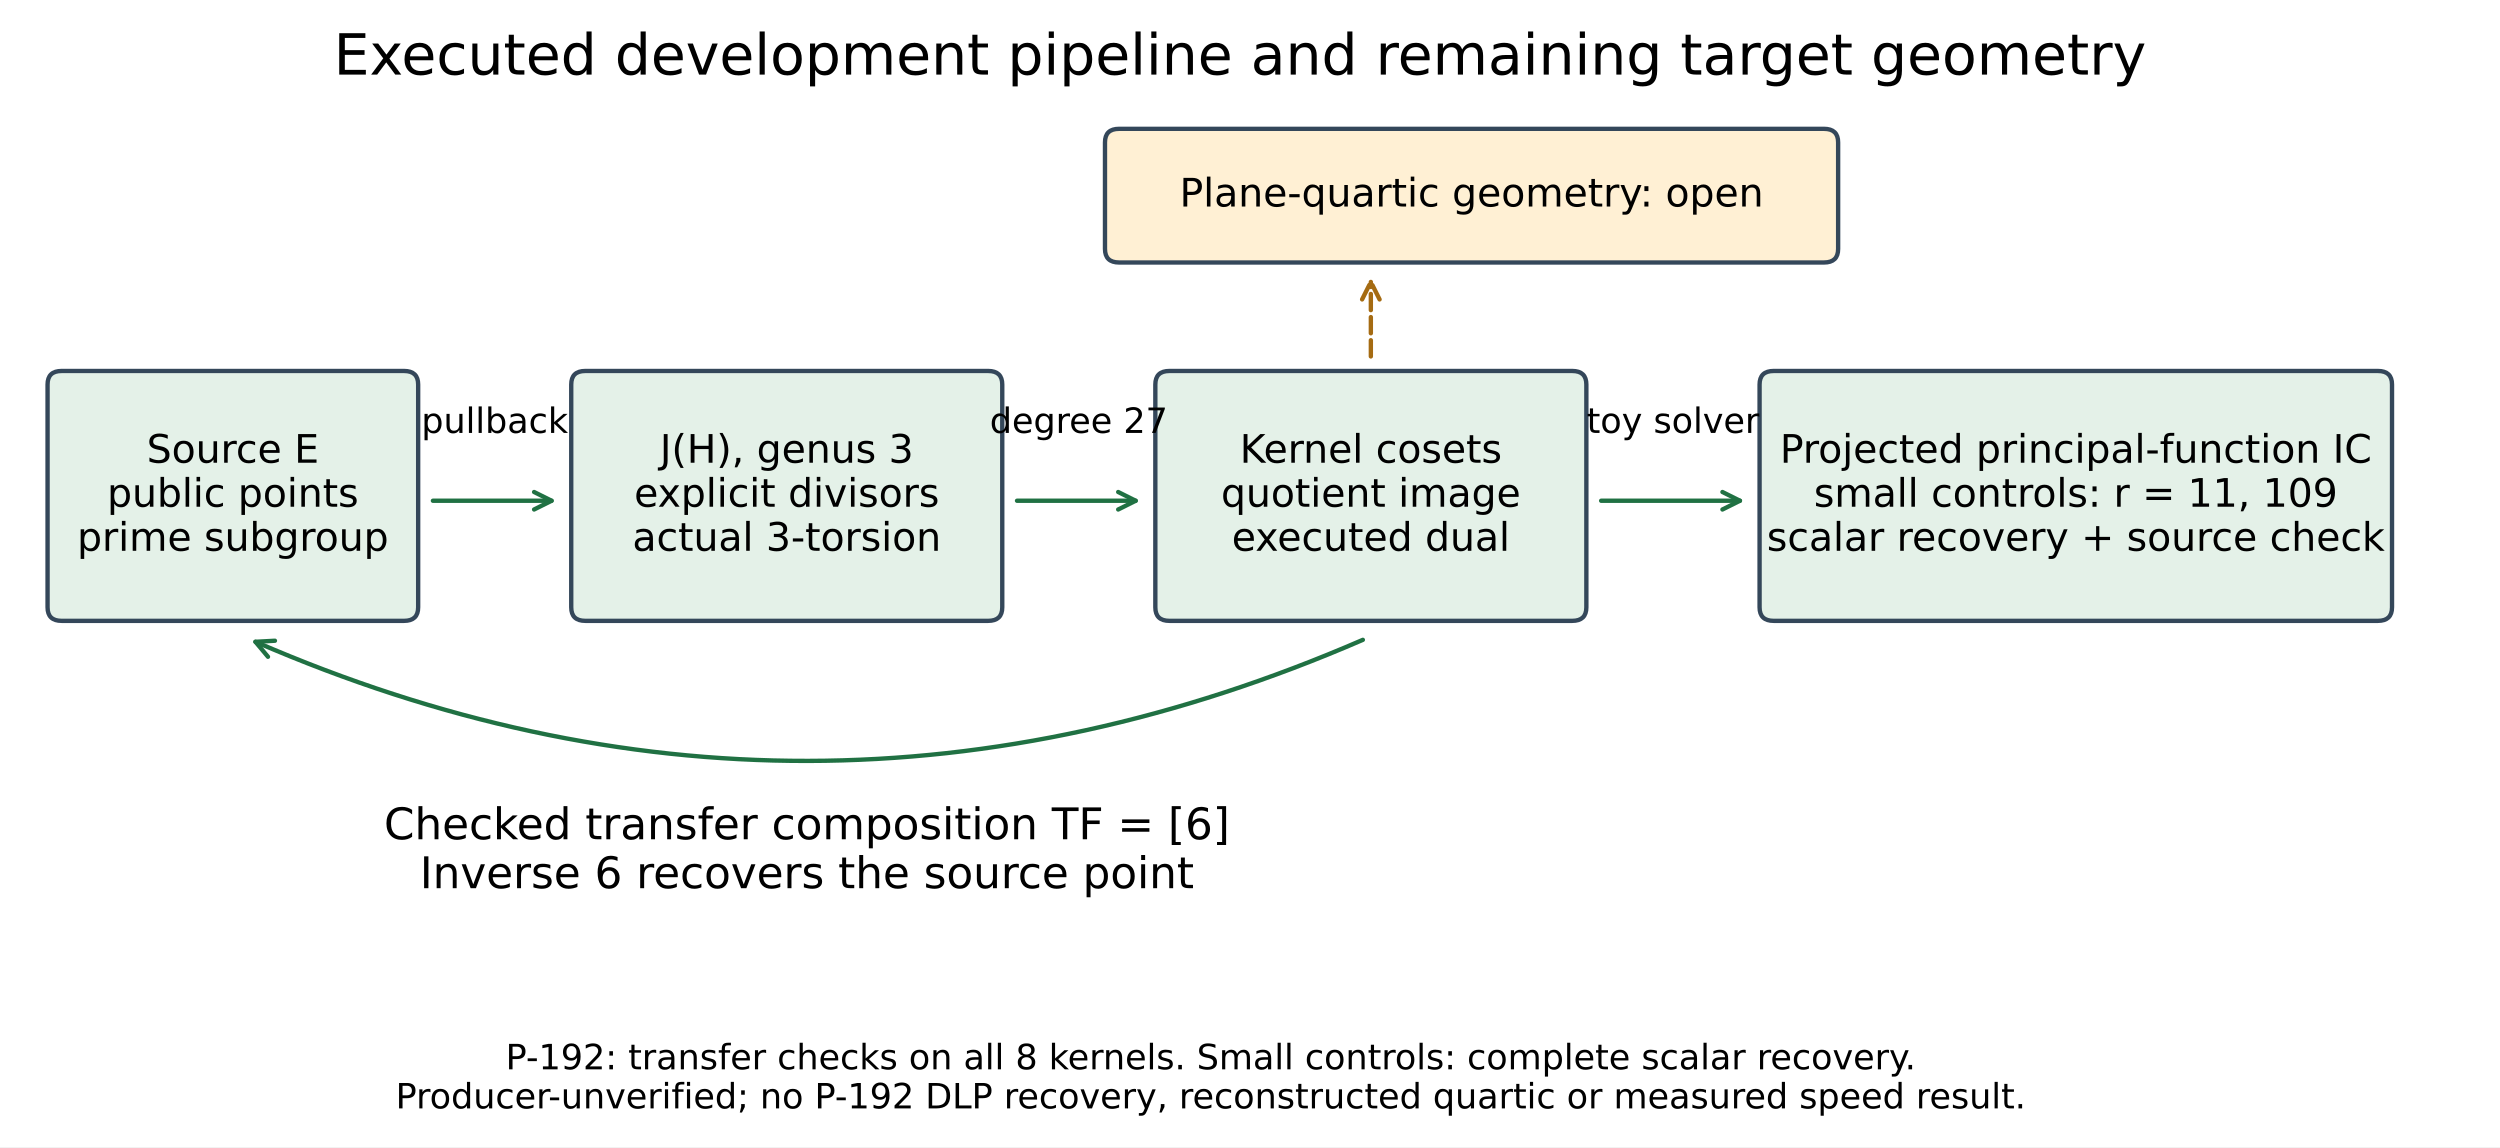
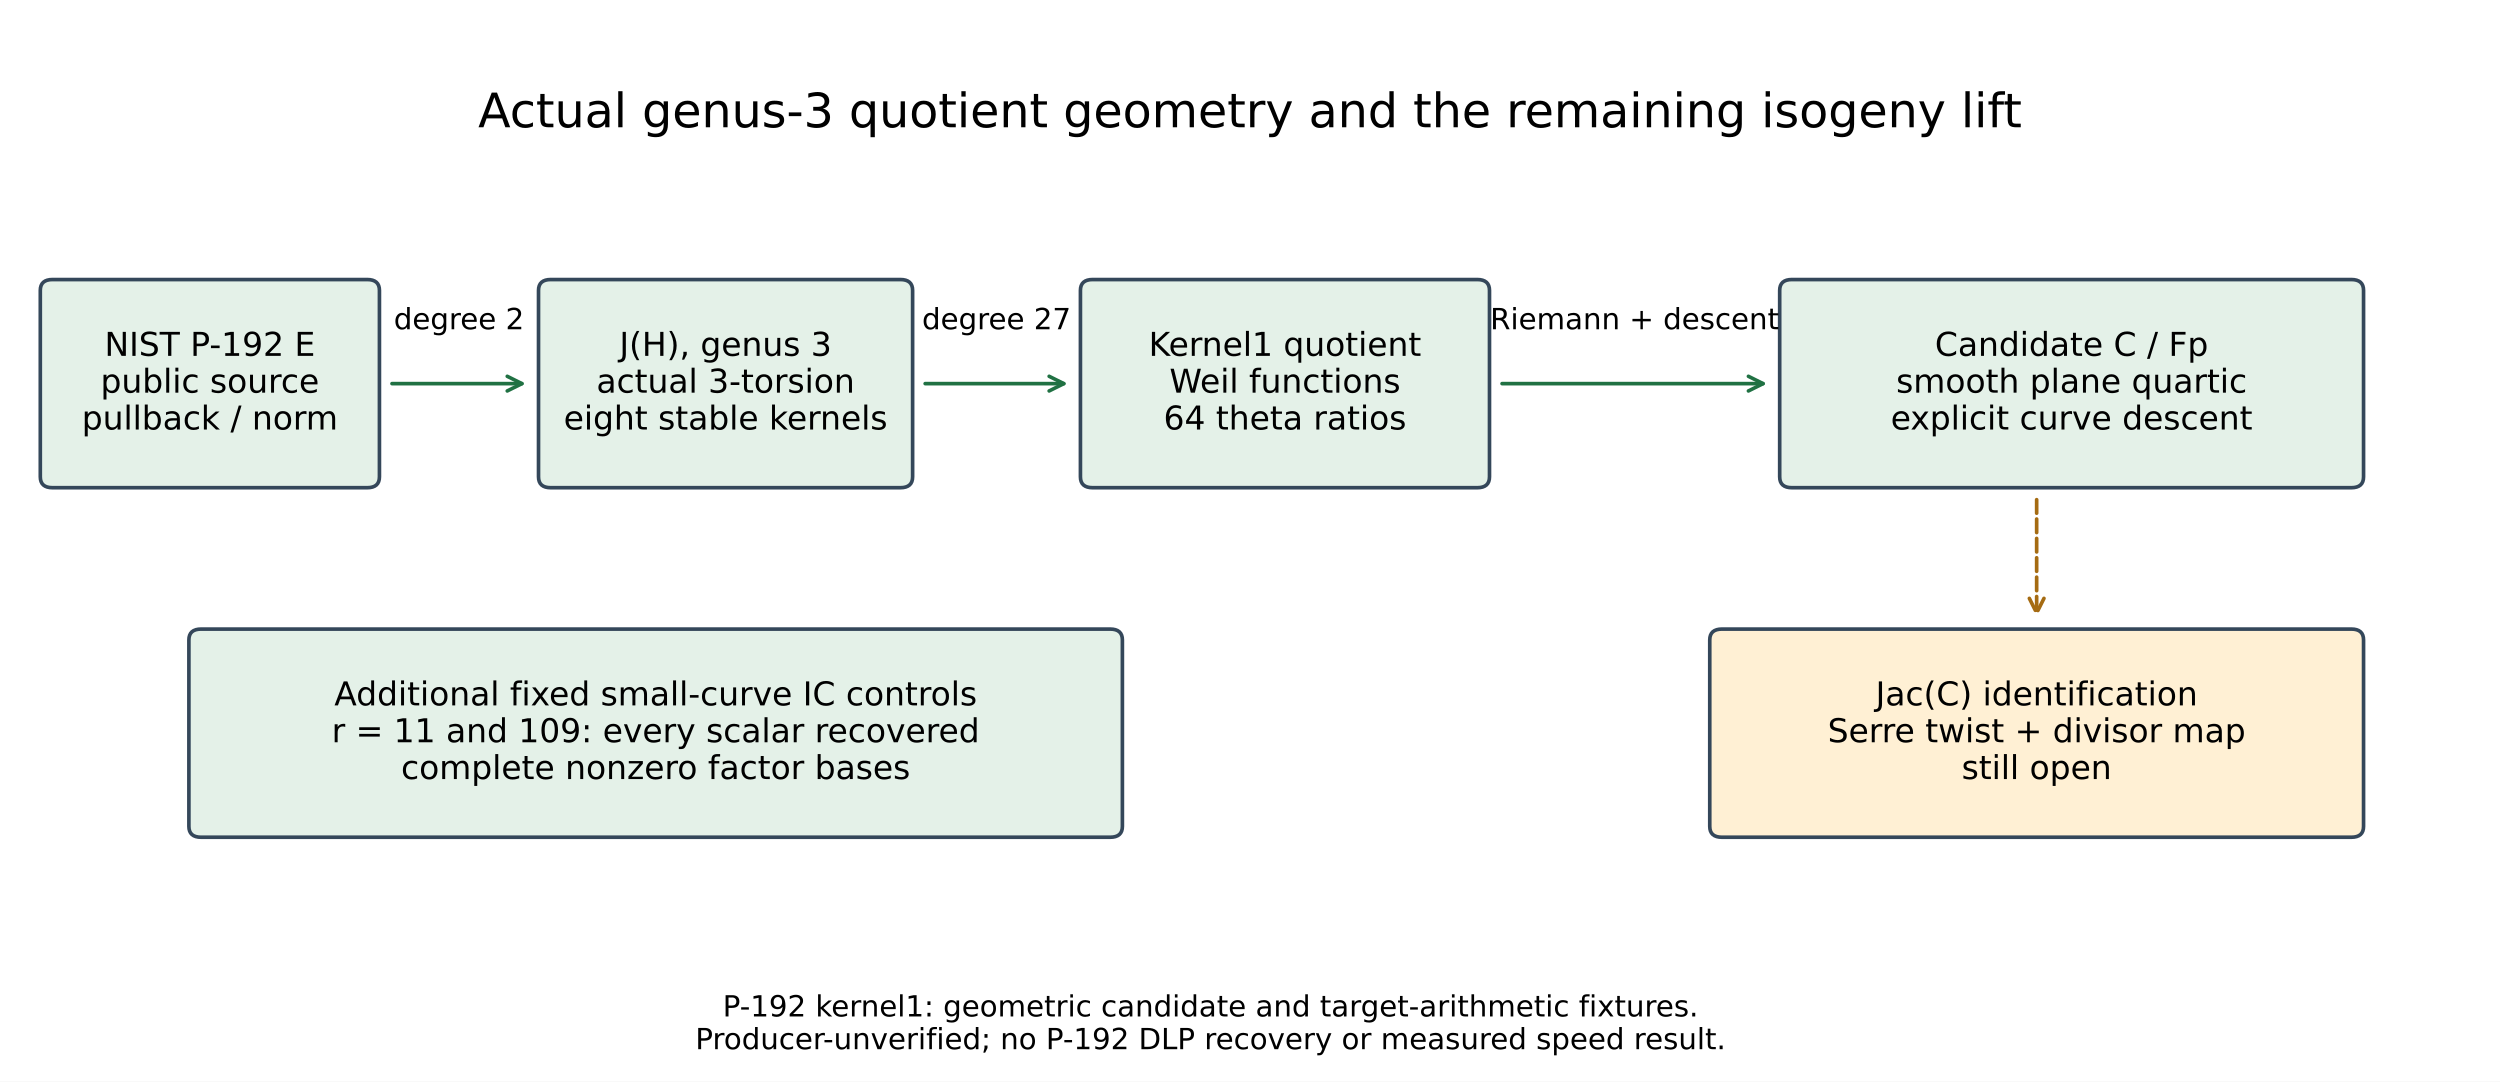
- <svg xmlns="http://www.w3.org/2000/svg" width="572.4pt" height="262.649pt" viewBox="0 0 572.4 262.649" version="1.1">
+ <svg xmlns="http://www.w3.org/2000/svg" width="684pt" height="295.928pt" viewBox="0 0 684 295.928" version="1.1">
  <defs>
    <style type="text/css">*{stroke-linejoin: round; stroke-linecap: butt}</style>
  </defs>
  <g id="figure_1">
    <g id="patch_1">
-       <path d="M 0 262.649 L 572.4 262.649 L 572.4 0 L 0 0 z " style="fill: #ffffff" />
+       <path d="M 0 295.928 L 684 295.928 L 684 0 L 0 0 z " style="fill: #ffffff" />
    </g>
    <g id="axes_1">
      <g id="patch_2">
-         <path d="M 14.117 142.151 L 92.514 142.151 Q 95.742 142.151 95.742 139.046 L 95.742 88.041 Q 95.742 84.937 92.514 84.937 L 14.117 84.937 Q 10.889 84.937 10.889 88.041 L 10.889 139.046 Q 10.889 142.151 14.117 142.151 z " clip-path="url(#pad7cfe55bb)" style="fill: #e4f1e8; stroke: #34475a; stroke-linejoin: miter" />
+         <path d="M 14.374 133.437 L 100.466 133.437 Q 103.814 133.437 103.814 130.462 L 103.814 79.457 Q 103.814 76.482 100.466 76.482 L 14.374 76.482 Q 11.026 76.482 11.026 79.457 L 11.026 130.462 Q 11.026 133.437 14.374 133.437 z " clip-path="url(#p9bec5da329)" style="fill: #e4f1e8; stroke: #34475a; stroke-linejoin: miter" />
      </g>
      <g id="patch_3">
-         <path d="M 134.018 142.151 L 226.25 142.151 Q 229.478 142.151 229.478 139.046 L 229.478 88.041 Q 229.478 84.937 226.25 84.937 L 134.018 84.937 Q 130.79 84.937 130.79 88.041 L 130.79 139.046 Q 130.79 142.151 134.018 142.151 z " clip-path="url(#pad7cfe55bb)" style="fill: #e4f1e8; stroke: #34475a; stroke-linejoin: miter" />
+         <path d="M 150.686 133.437 L 246.343 133.437 Q 249.691 133.437 249.691 130.462 L 249.691 79.457 Q 249.691 76.482 246.343 76.482 L 150.686 76.482 Q 147.338 76.482 147.338 79.457 L 147.338 130.462 Q 147.338 133.437 150.686 133.437 z " clip-path="url(#p9bec5da329)" style="fill: #e4f1e8; stroke: #34475a; stroke-linejoin: miter" />
      </g>
      <g id="patch_4">
-         <path d="M 267.754 142.151 L 359.985 142.151 Q 363.213 142.151 363.213 139.046 L 363.213 88.041 Q 363.213 84.937 359.985 84.937 L 267.754 84.937 Q 264.526 84.937 264.526 88.041 L 264.526 139.046 Q 264.526 142.151 267.754 142.151 z " clip-path="url(#pad7cfe55bb)" style="fill: #e4f1e8; stroke: #34475a; stroke-linejoin: miter" />
+         <path d="M 298.954 133.437 L 404.177 133.437 Q 407.525 133.437 407.525 130.462 L 407.525 79.457 Q 407.525 76.482 404.177 76.482 L 298.954 76.482 Q 295.606 76.482 295.606 79.457 L 295.606 130.462 Q 295.606 133.437 298.954 133.437 z " clip-path="url(#p9bec5da329)" style="fill: #e4f1e8; stroke: #34475a; stroke-linejoin: miter" />
      </g>
      <g id="patch_5">
-         <path d="M 406.101 142.151 L 544.448 142.151 Q 547.676 142.151 547.676 139.046 L 547.676 88.041 Q 547.676 84.937 544.448 84.937 L 406.101 84.937 Q 402.873 84.937 402.873 88.041 L 402.873 139.046 Q 402.873 142.151 406.101 142.151 z " clip-path="url(#pad7cfe55bb)" style="fill: #e4f1e8; stroke: #34475a; stroke-linejoin: miter" />
+         <path d="M 490.269 133.437 L 643.32 133.437 Q 646.668 133.437 646.668 130.462 L 646.668 79.457 Q 646.668 76.482 643.32 76.482 L 490.269 76.482 Q 486.921 76.482 486.921 79.457 L 486.921 130.462 Q 486.921 133.437 490.269 133.437 z " clip-path="url(#p9bec5da329)" style="fill: #e4f1e8; stroke: #34475a; stroke-linejoin: miter" />
      </g>
      <g id="patch_6">
-         <path d="M 256.225 60.099 L 417.63 60.099 Q 420.858 60.099 420.858 56.995 L 420.858 32.601 Q 420.858 29.497 417.63 29.497 L 256.225 29.497 Q 252.997 29.497 252.997 32.601 L 252.997 56.995 Q 252.997 60.099 256.225 60.099 z " clip-path="url(#pad7cfe55bb)" style="fill: #fff0d4; stroke: #34475a; stroke-linejoin: miter" />
+         <path d="M 471.137 229.071 L 643.32 229.071 Q 646.668 229.071 646.668 226.096 L 646.668 175.091 Q 646.668 172.116 643.32 172.116 L 471.137 172.116 Q 467.789 172.116 467.789 175.091 L 467.789 226.096 Q 467.789 229.071 471.137 229.071 z " clip-path="url(#p9bec5da329)" style="fill: #fff0d4; stroke: #34475a; stroke-linejoin: miter" />
+       </g>
+       <g id="patch_7">
+         <path d="M 55.029 229.071 L 303.737 229.071 Q 307.085 229.071 307.085 226.096 L 307.085 175.091 Q 307.085 172.116 303.737 172.116 L 55.029 172.116 Q 51.681 172.116 51.681 175.091 L 51.681 226.096 Q 51.681 229.071 55.029 229.071 z " clip-path="url(#p9bec5da329)" style="fill: #e4f1e8; stroke: #34475a; stroke-linejoin: miter" />
      </g>
      <g id="text_1">
-         <text style="font-size: 9px; font-family: 'DejaVu Sans'" transform="translate(33.58812 105.949)">Source E</text>
-         <text style="font-size: 9px; font-family: 'DejaVu Sans'" transform="translate(24.52484 116.027)">public points</text>
-         <text style="font-size: 9px; font-family: 'DejaVu Sans'" transform="translate(17.65602 126.105)">prime subgroup</text>
+         <text style="font-size: 9px; font-family: 'DejaVu Sans'" transform="translate(28.59188 97.36461)">NIST P-192 E</text>
+         <text style="font-size: 9px; font-family: 'DejaVu Sans'" transform="translate(27.50836 107.4426)">public source</text>
+         <text style="font-size: 9px; font-family: 'DejaVu Sans'" transform="translate(22.38047 117.5207)">pullback / norm</text>
      </g>
      <g id="text_2">
-         <text style="font-size: 9px; font-family: 'DejaVu Sans'" transform="translate(151.0836 105.949)">J(H), genus 3</text>
-         <text style="font-size: 9px; font-family: 'DejaVu Sans'" transform="translate(145.1921 116.027)">explicit divisors</text>
-         <text style="font-size: 9px; font-family: 'DejaVu Sans'" transform="translate(144.7941 126.105)">actual 3-torsion</text>
+         <text style="font-size: 9px; font-family: 'DejaVu Sans'" transform="translate(169.464 97.36461)">J(H), genus 3</text>
+         <text style="font-size: 9px; font-family: 'DejaVu Sans'" transform="translate(163.1745 107.4426)">actual 3-torsion</text>
+         <text style="font-size: 9px; font-family: 'DejaVu Sans'" transform="translate(154.2223 117.5207)">eight stable kernels</text>
      </g>
      <g id="text_3">
-         <text style="font-size: 9px; font-family: 'DejaVu Sans'" transform="translate(283.853 105.949)">Kernel cosets</text>
-         <text style="font-size: 9px; font-family: 'DejaVu Sans'" transform="translate(279.5611 116.027)">quotient image</text>
-         <text style="font-size: 9px; font-family: 'DejaVu Sans'" transform="translate(282.0249 126.105)">executed dual</text>
+         <text style="font-size: 9px; font-family: 'DejaVu Sans'" transform="translate(314.2741 97.36461)">Kernel1 quotient</text>
+         <text style="font-size: 9px; font-family: 'DejaVu Sans'" transform="translate(319.9553 107.4426)">Weil functions</text>
+         <text style="font-size: 9px; font-family: 'DejaVu Sans'" transform="translate(318.3529 117.5207)">64 theta ratios</text>
      </g>
      <g id="text_4">
-         <text style="font-size: 9px; font-family: 'DejaVu Sans'" transform="translate(407.5213 105.949)">Projected principal-function IC</text>
-         <text style="font-size: 9px; font-family: 'DejaVu Sans'" transform="translate(415.3154 116.027)">small controls: r = 11, 109</text>
-         <text style="font-size: 9px; font-family: 'DejaVu Sans'" transform="translate(404.5414 126.105)">scalar recovery + source check</text>
+         <text style="font-size: 9px; font-family: 'DejaVu Sans'" transform="translate(529.3944 97.36461)">Candidate C / Fp</text>
+         <text style="font-size: 9px; font-family: 'DejaVu Sans'" transform="translate(518.7933 107.4426)">smooth plane quartic</text>
+         <text style="font-size: 9px; font-family: 'DejaVu Sans'" transform="translate(517.2971 117.5207)">explicit curve descent</text>
      </g>
-       <g id="patch_7">
-         <path d="M 99.123 114.652 Q 113.265 114.652 126.289 114.652 " style="fill: none; stroke: #207143; stroke-linecap: round" />
-         <path d="M 122.289 112.652 L 126.289 114.652 L 122.289 116.652 " style="fill: none; stroke: #207143; stroke-linecap: round" />
+       <g id="patch_8">
+         <path d="M 107.249 104.959 Q 125.578 104.959 142.789 104.959 " style="fill: none; stroke: #207143; stroke-linecap: round" />
+         <path d="M 138.789 102.959 L 142.789 104.959 L 138.789 106.959 " style="fill: none; stroke: #207143; stroke-linecap: round" />
      </g>
      <g id="text_5">
-         <text style="font-size: 8px; font-family: 'DejaVu Sans'; text-anchor: middle" x="113.266" y="99.129" transform="rotate(-0 113.2661 99.12917)">pullback</text>
+         <text style="font-size: 8px; font-family: 'DejaVu Sans'; text-anchor: middle" x="125.576" y="90.083" transform="rotate(-0 125.5757 90.0828)">degree 2</text>
      </g>
-       <g id="patch_8">
-         <path d="M 232.859 114.652 Q 247.001 114.652 260.024 114.652 " style="fill: none; stroke: #207143; stroke-linecap: round" />
-         <path d="M 256.024 112.652 L 260.024 114.652 L 256.024 116.652 " style="fill: none; stroke: #207143; stroke-linecap: round" />
+       <g id="patch_9">
+         <path d="M 253.125 104.959 Q 272.647 104.959 291.052 104.959 " style="fill: none; stroke: #207143; stroke-linecap: round" />
+         <path d="M 287.052 102.959 L 291.052 104.959 L 287.052 106.959 " style="fill: none; stroke: #207143; stroke-linecap: round" />
      </g>
      <g id="text_6">
-         <text style="font-size: 8px; font-family: 'DejaVu Sans'; text-anchor: middle" x="247.002" y="99.129" transform="rotate(-0 247.0017 99.12917)">degree 27</text>
+         <text style="font-size: 8px; font-family: 'DejaVu Sans'; text-anchor: middle" x="272.649" y="90.083" transform="rotate(-0 272.6486 90.0828)">degree 27</text>
      </g>
-       <g id="patch_9">
-         <path d="M 366.601 114.652 Q 383.046 114.652 398.374 114.652 " style="fill: none; stroke: #207143; stroke-linecap: round" />
-         <path d="M 394.374 112.652 L 398.374 114.652 L 394.374 116.652 " style="fill: none; stroke: #207143; stroke-linecap: round" />
+       <g id="patch_10">
+         <path d="M 410.964 104.959 Q 447.226 104.959 482.371 104.959 " style="fill: none; stroke: #207143; stroke-linecap: round" />
+         <path d="M 478.371 102.959 L 482.371 104.959 L 478.371 106.959 " style="fill: none; stroke: #207143; stroke-linecap: round" />
      </g>
      <g id="text_7">
-         <text style="font-size: 8px; font-family: 'DejaVu Sans'; text-anchor: middle" x="383.043" y="99.129" transform="rotate(-0 383.043 99.12917)">toy solver</text>
+         <text style="font-size: 8px; font-family: 'DejaVu Sans'; text-anchor: middle" x="447.223" y="90.083" transform="rotate(-0 447.2229 90.0828)">Riemann + descent</text>
      </g>
      <g id="text_8">
-         <text style="font-size: 9px; font-family: 'DejaVu Sans'; text-anchor: middle" x="336.927" y="47.281" transform="rotate(-0 336.9273 47.28141)">Plane-quartic geometry: open</text>
-       </g>
-       <g id="patch_10">
-         <path d="M 313.869 81.605 Q 313.869 72.52 313.869 64.553 " style="fill: none; stroke-dasharray: 3.7,1.6; stroke-dashoffset: 0; stroke: #a56b12; stroke-linecap: round" />
-         <path d="M 311.869 68.553 L 313.869 64.553 L 315.869 68.553 " style="fill: none; stroke-dasharray: 3.7,1.6; stroke-dashoffset: 0; stroke: #a56b12; stroke-linecap: round" />
+         <text style="font-size: 9px; font-family: 'DejaVu Sans'" transform="translate(513.1574 192.9986)">Jac(C) identification</text>
+         <text style="font-size: 9px; font-family: 'DejaVu Sans'" transform="translate(500.054 203.0766)">Serre twist + divisor map</text>
+         <text style="font-size: 9px; font-family: 'DejaVu Sans'" transform="translate(536.7086 213.1547)">still open</text>
      </g>
      <g id="patch_11">
-         <path d="M 312.037 146.499 Q 184.747 201.712 58.482 146.945 " style="fill: none; stroke: #207143; stroke-linecap: round" />
-         <path d="M 61.356 150.372 L 58.482 146.945 L 62.948 146.702 " style="fill: none; stroke: #207143; stroke-linecap: round" />
+         <path d="M 557.229 136.71 Q 557.229 152.773 557.229 167.718 " style="fill: none; stroke-dasharray: 3.7,1.6; stroke-dashoffset: 0; stroke: #a56b12; stroke-linecap: round" />
+         <path d="M 559.229 163.718 L 557.229 167.718 L 555.229 163.718 " style="fill: none; stroke-dasharray: 3.7,1.6; stroke-dashoffset: 0; stroke: #a56b12; stroke-linecap: round" />
      </g>
      <g id="text_9">
-         <text style="font-size: 10px; font-family: 'DejaVu Sans'" transform="translate(87.91811 192.1586)">Checked transfer composition TF = [6]</text>
-         <text style="font-size: 10px; font-family: 'DejaVu Sans'" transform="translate(96.11967 203.3564)">Inverse 6 recovers the source point</text>
+         <text style="font-size: 9px; font-family: 'DejaVu Sans'" transform="translate(91.4613 192.9986)">Additional fixed small-curve IC controls</text>
+         <text style="font-size: 9px; font-family: 'DejaVu Sans'" transform="translate(90.75254 203.0766)">r = 11 and 109: every scalar recovered</text>
+         <text style="font-size: 9px; font-family: 'DejaVu Sans'" transform="translate(109.7271 213.1547)">complete nonzero factor bases</text>
      </g>
      <g id="text_10">
-         <text style="font-size: 13px; font-family: 'DejaVu Sans'; text-anchor: middle" x="283.894" y="17.078" transform="rotate(-0 283.8942 17.07797)">Executed development pipeline and remaining target geometry</text>
+         <text style="font-size: 13px; font-family: 'DejaVu Sans'; text-anchor: middle" x="342" y="34.828" transform="rotate(-0 342 34.8276)">Actual genus-3 quotient geometry and the remaining isogeny lift</text>
      </g>
    </g>
    <g id="text_11">
-       <text style="font-size: 8px; font-family: 'DejaVu Sans'" transform="translate(115.7731 244.8269)">P-192: transfer checks on all 8 kernels. Small controls: complete scalar recovery.</text>
-       <text style="font-size: 8px; font-family: 'DejaVu Sans'" transform="translate(90.58688 253.7852)">Producer-unverified; no P-192 DLP recovery, reconstructed quartic or measured speed result.</text>
+       <text style="font-size: 8px; font-family: 'DejaVu Sans'" transform="translate(197.7425 278.1058)">P-192 kernel1: geometric candidate and target-arithmetic fixtures.</text>
+       <text style="font-size: 8px; font-family: 'DejaVu Sans'" transform="translate(190.2463 287.064)">Producer-unverified; no P-192 DLP recovery or measured speed result.</text>
    </g>
  </g>
  <defs>
-     <clipPath id="pad7cfe55bb">
-       <rect x="7.2" y="10.425" width="558" height="221.76" />
+     <clipPath id="p9bec5da329">
+       <rect x="7.2" y="7.2" width="669.6" height="255.024" />
    </clipPath>
  </defs>
</svg>
